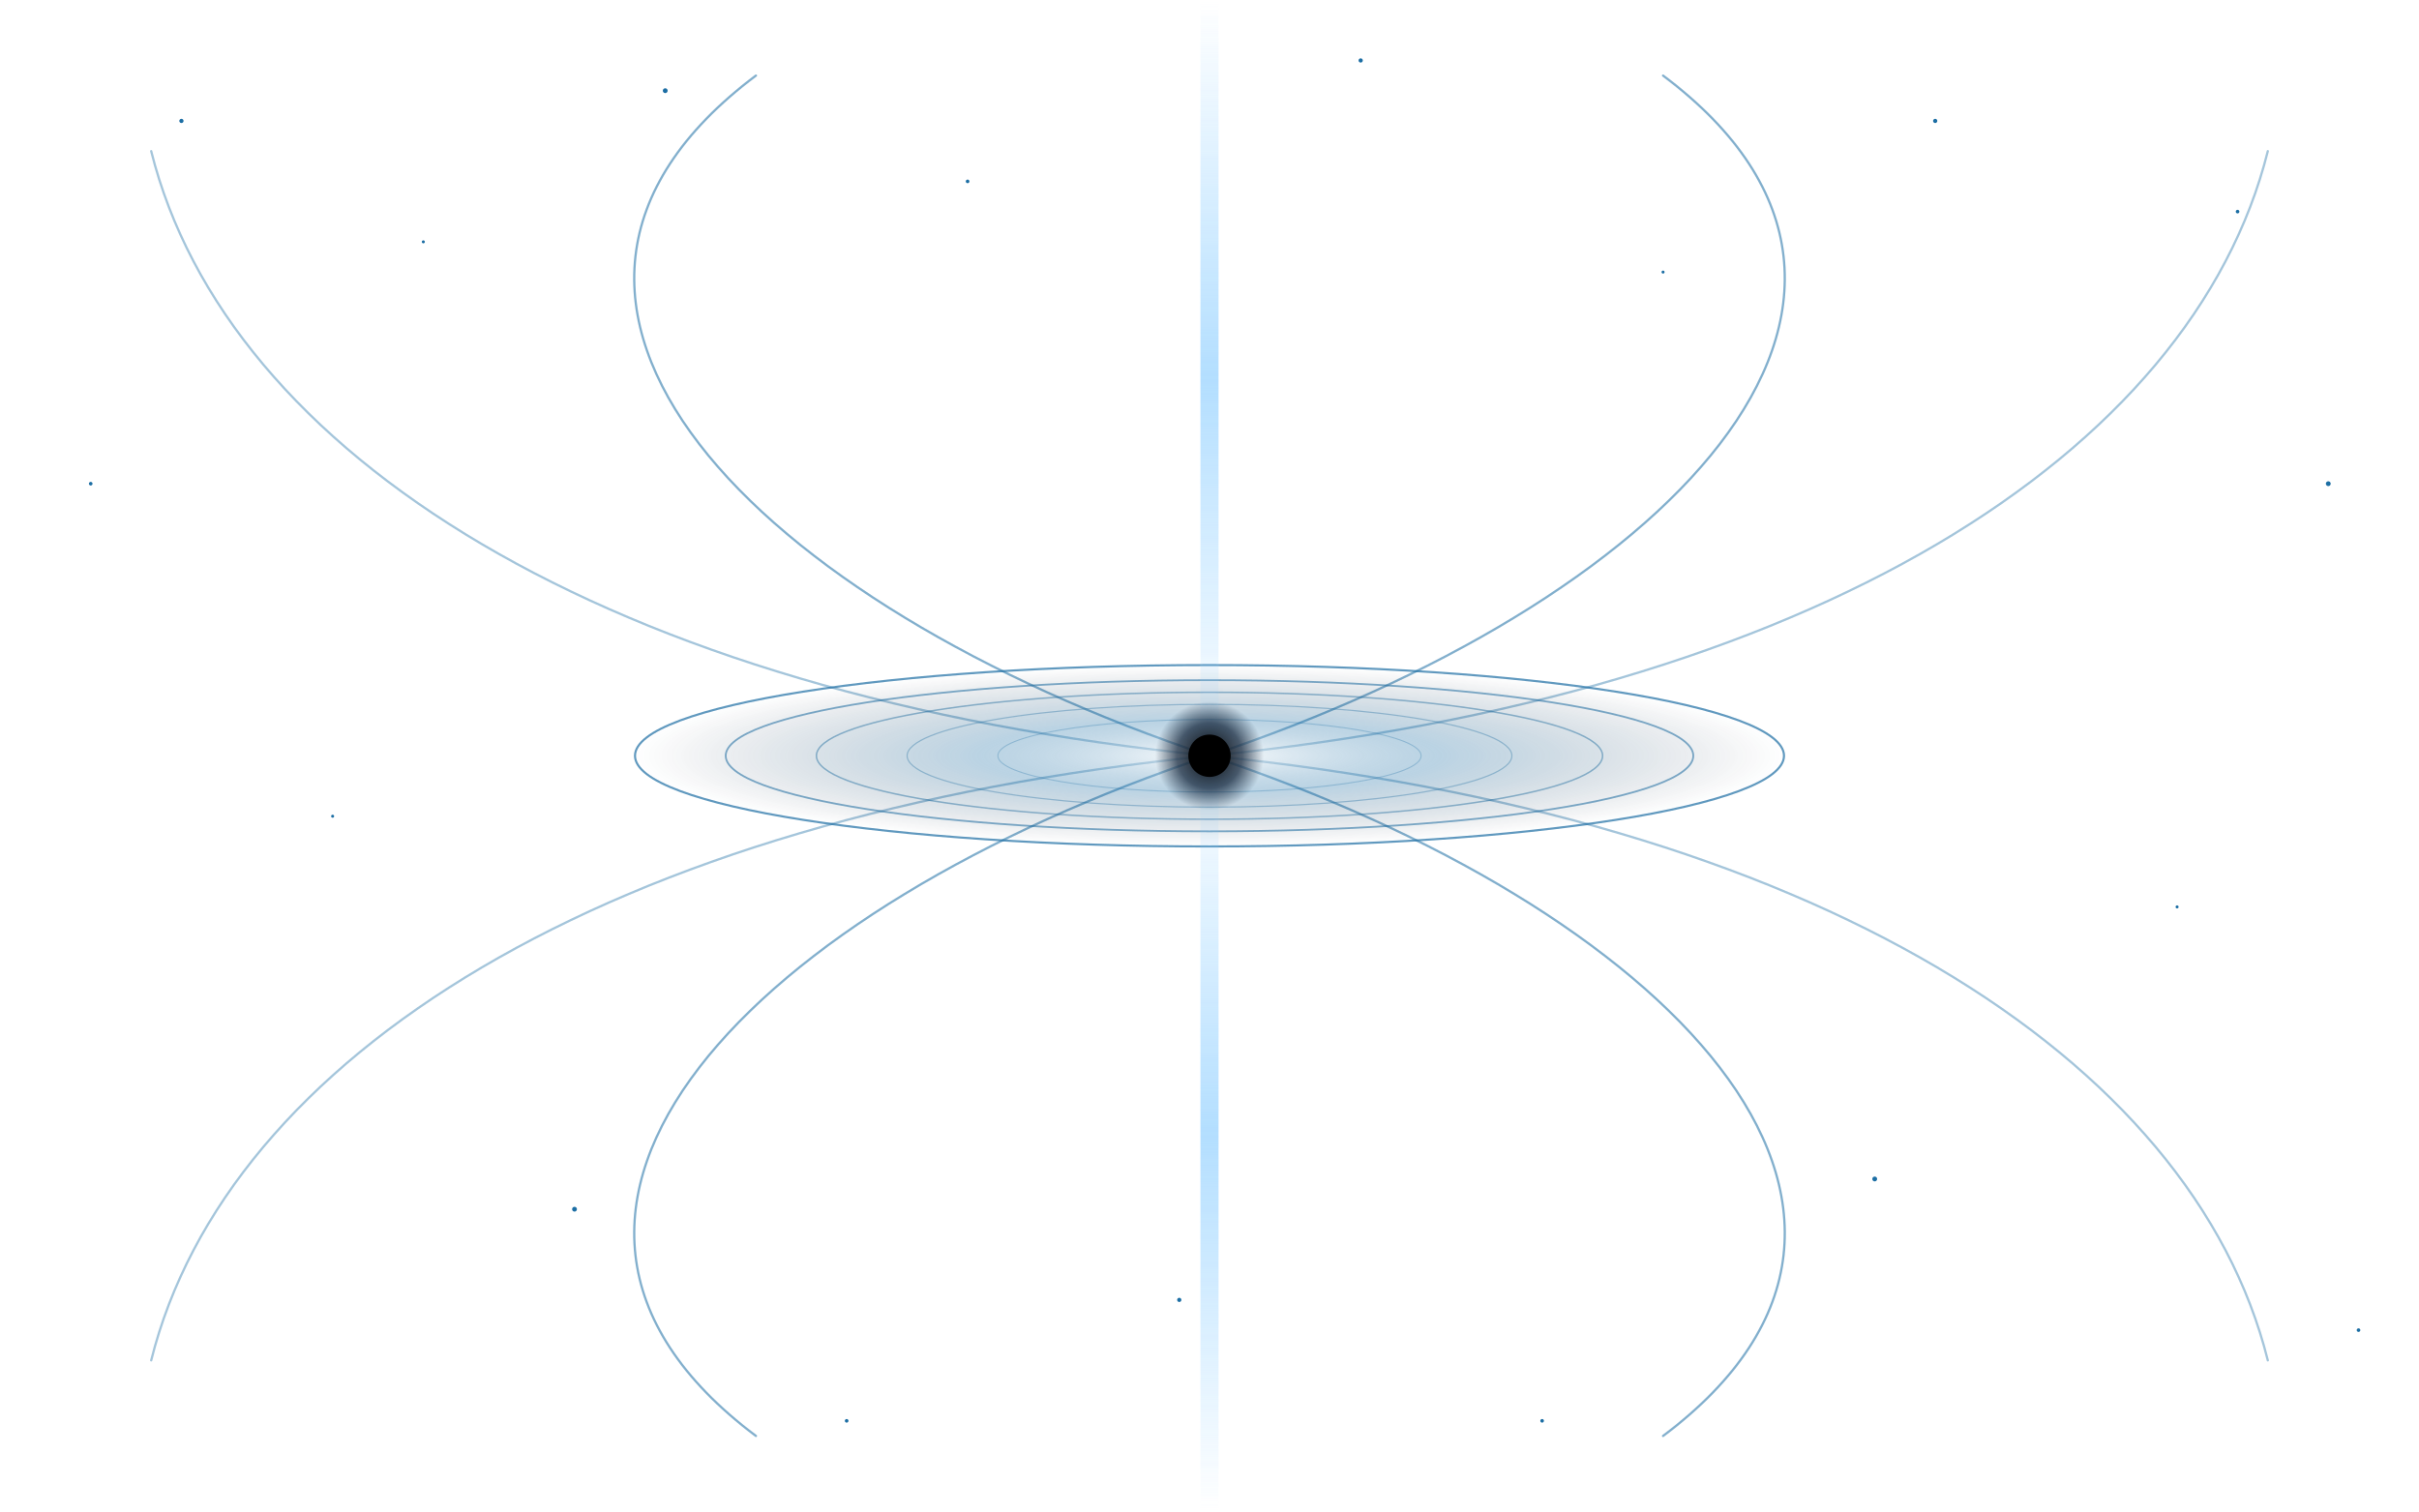
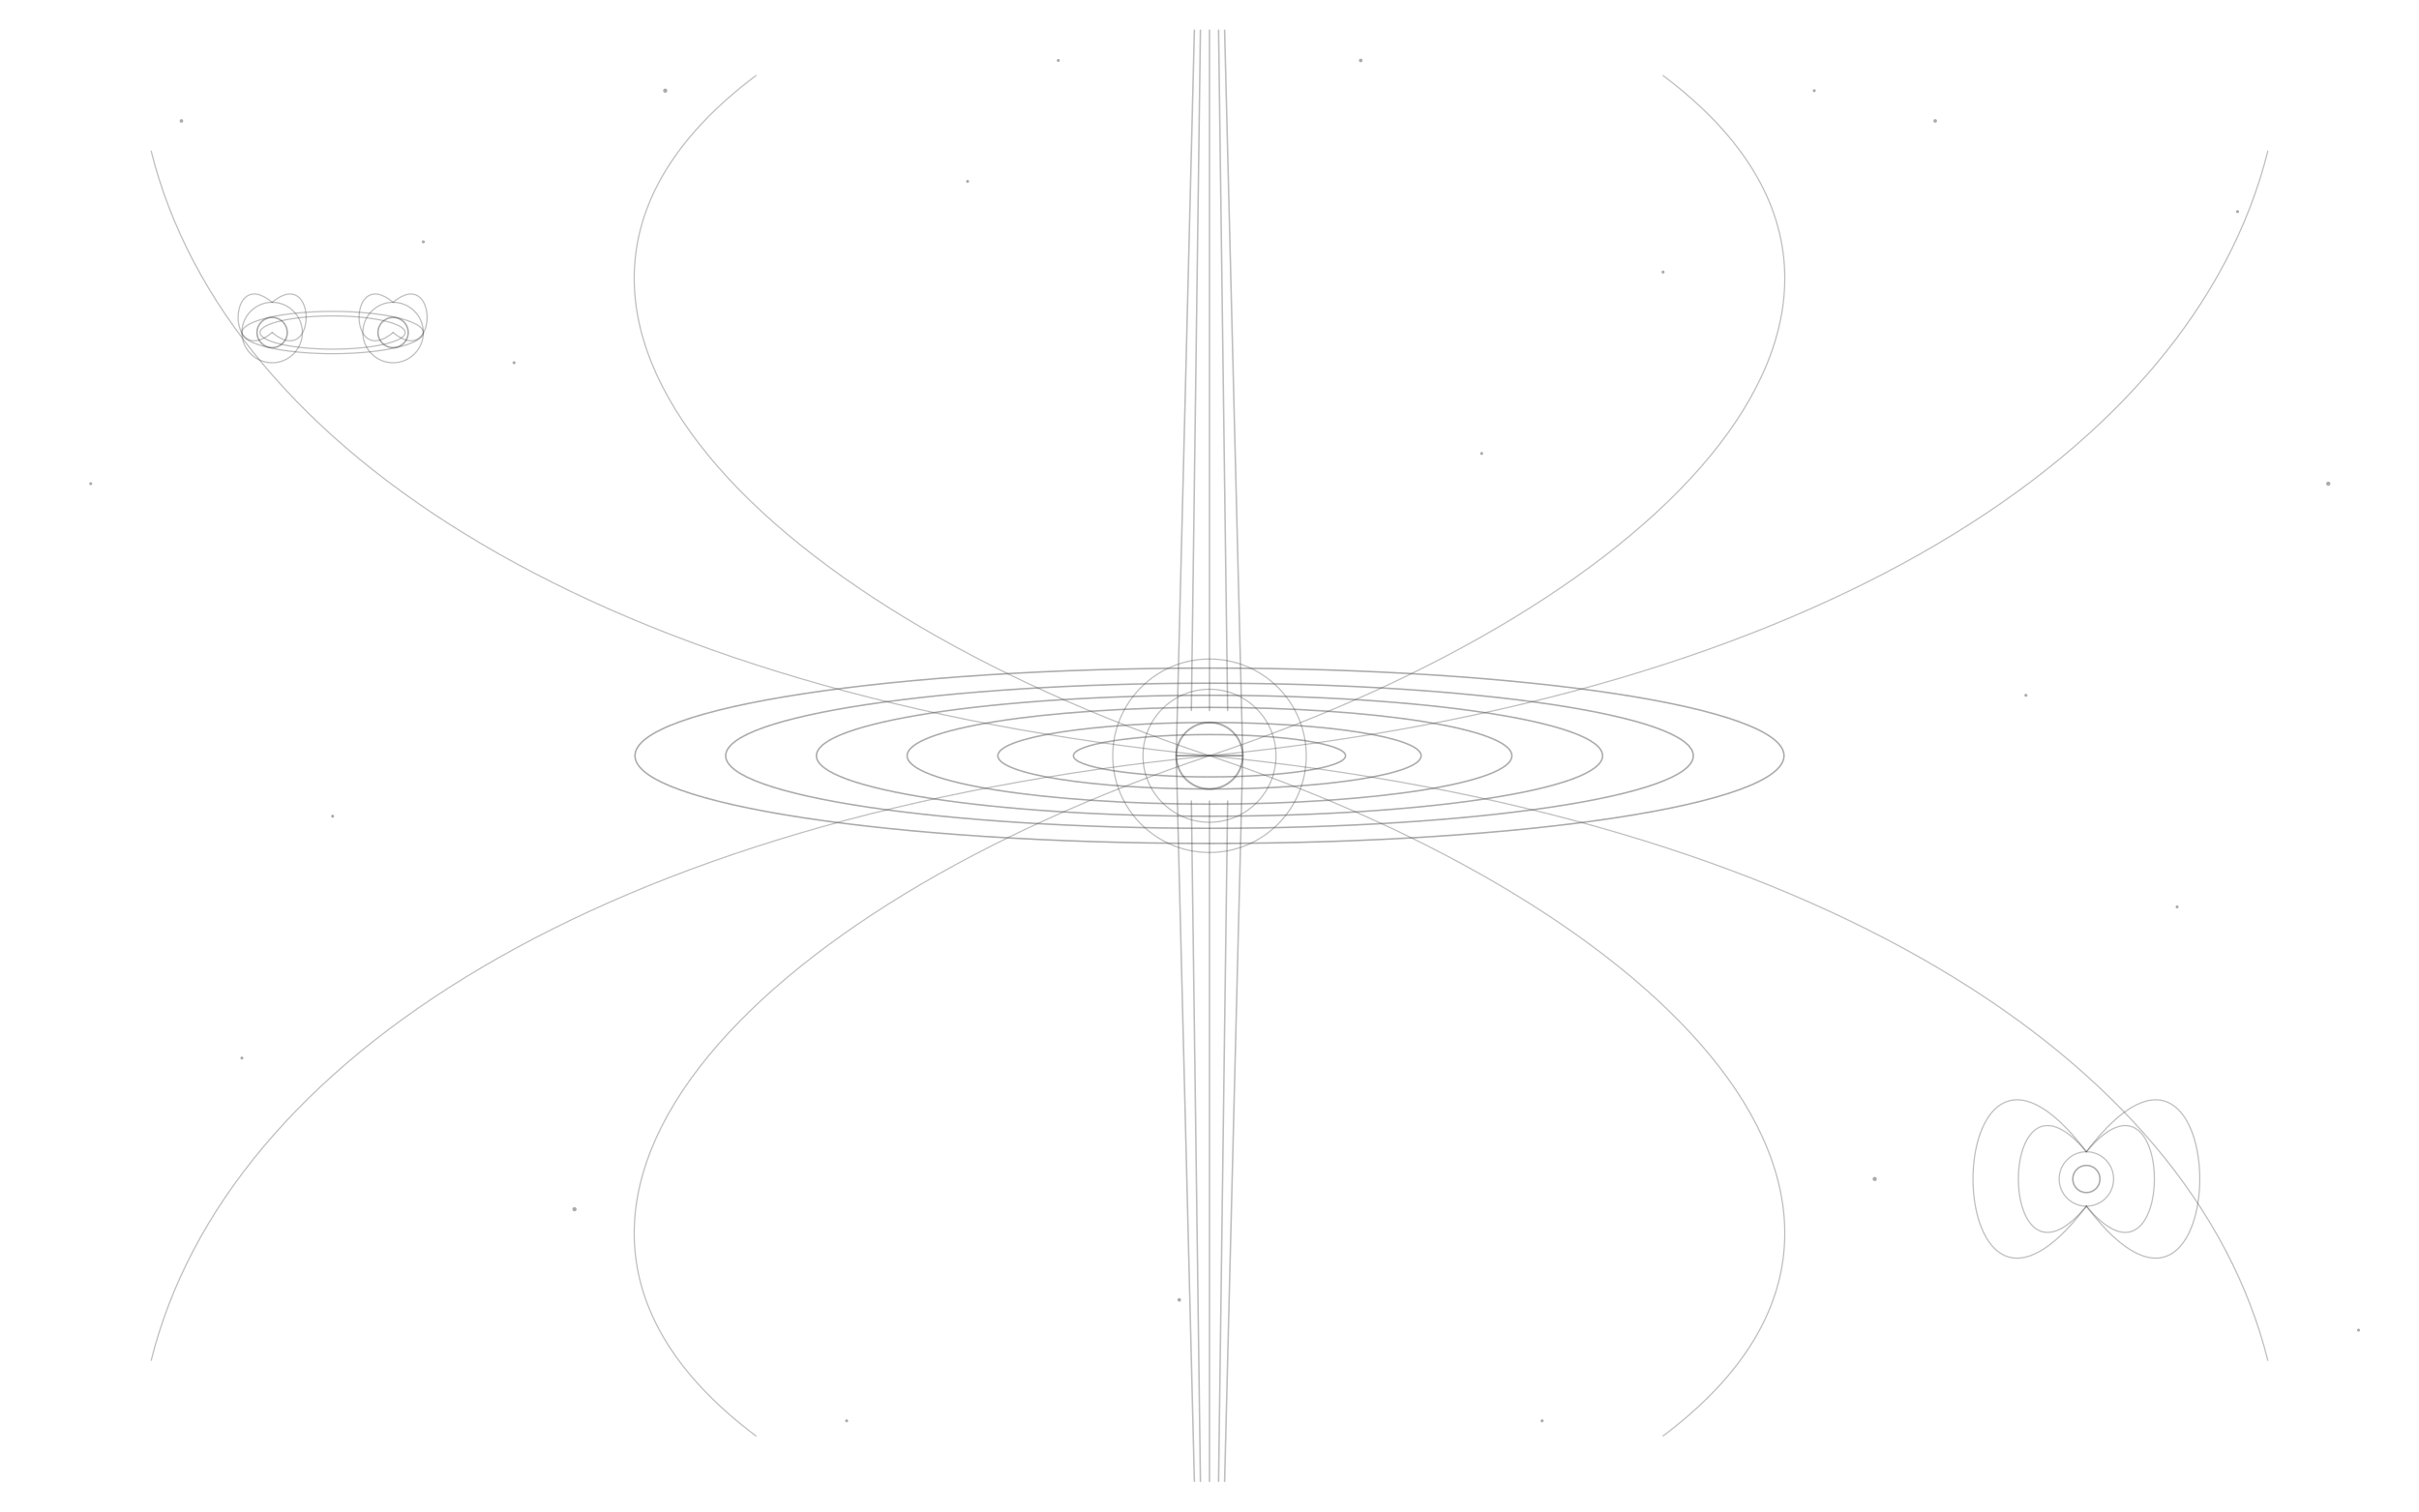
<svg xmlns="http://www.w3.org/2000/svg" viewBox="0 0 1600 1000" preserveAspectRatio="xMidYMid slice" role="img" aria-hidden="true">
  <defs>
-     <radialGradient id="disk" cx="50%" cy="50%" r="50%">
-       <stop offset="0%" stop-color="#fff" stop-opacity="0.95" />
-       <stop offset="40%" stop-color="#1c6ea4" stop-opacity="0.55" />
-       <stop offset="100%" stop-color="#0b1d33" stop-opacity="0" />
-     </radialGradient>
-     <radialGradient id="bh" cx="50%" cy="50%" r="50%">
-       <stop offset="0%" stop-color="#000" stop-opacity="1" />
-       <stop offset="60%" stop-color="#0b1d33" stop-opacity="0.7" />
-       <stop offset="100%" stop-color="#0b1d33" stop-opacity="0" />
-     </radialGradient>
-     <linearGradient id="jet" x1="50%" y1="0%" x2="50%" y2="100%">
-       <stop offset="0%" stop-color="#7fc8ff" stop-opacity="0" />
-       <stop offset="50%" stop-color="#7fc8ff" stop-opacity="0.7" />
-       <stop offset="100%" stop-color="#7fc8ff" stop-opacity="0" />
-     </linearGradient>
+     <style>
+       .ink { fill: none; stroke: #444; stroke-opacity: 0.45; stroke-linecap: round; stroke-linejoin: round; }
+       .ink-thin { fill: none; stroke: #444; stroke-opacity: 0.35; stroke-linecap: round; stroke-linejoin: round; }
+       .star { fill: #444; fill-opacity: 0.45; }
+     </style>
  </defs>
-   <g fill="#1c6ea4">
-     <circle cx="120" cy="80" r="1.4" />
+   <g class="star">
+     <circle cx="120" cy="80" r="1.2" />
    <circle cx="280" cy="160" r="1.0" />
-     <circle cx="440" cy="60" r="1.6" />
-     <circle cx="640" cy="120" r="1.2" />
-     <circle cx="900" cy="40" r="1.4" />
+     <circle cx="440" cy="60" r="1.4" />
+     <circle cx="640" cy="120" r="1.0" />
+     <circle cx="900" cy="40" r="1.2" />
    <circle cx="1100" cy="180" r="1.0" />
-     <circle cx="1280" cy="80" r="1.4" />
-     <circle cx="1480" cy="140" r="1.2" />
-     <circle cx="1540" cy="320" r="1.6" />
-     <circle cx="60" cy="320" r="1.2" />
+     <circle cx="1280" cy="80" r="1.2" />
+     <circle cx="1480" cy="140" r="1.0" />
+     <circle cx="1540" cy="320" r="1.4" />
+     <circle cx="60" cy="320" r="1.0" />
    <circle cx="220" cy="540" r="1.0" />
-     <circle cx="380" cy="800" r="1.6" />
-     <circle cx="560" cy="940" r="1.2" />
-     <circle cx="780" cy="860" r="1.4" />
-     <circle cx="1020" cy="940" r="1.2" />
-     <circle cx="1240" cy="780" r="1.6" />
+     <circle cx="380" cy="800" r="1.4" />
+     <circle cx="560" cy="940" r="1.0" />
+     <circle cx="780" cy="860" r="1.2" />
+     <circle cx="1020" cy="940" r="1.0" />
+     <circle cx="1240" cy="780" r="1.4" />
    <circle cx="1440" cy="600" r="1.0" />
-     <circle cx="1560" cy="880" r="1.2" />
+     <circle cx="1560" cy="880" r="1.0" />
+     <circle cx="340" cy="240" r="1.0" />
+     <circle cx="980" cy="300" r="1.0" />
+     <circle cx="1340" cy="460" r="1.0" />
+     <circle cx="160" cy="700" r="1.0" />
+     <circle cx="700" cy="40" r="1.0" />
+     <circle cx="1200" cy="60" r="1.0" />
  </g>
-   <g fill="none" stroke="#1c6ea4" stroke-width="1.5" stroke-linecap="round">
-     <path d="M 800 500 C 1100 400, 1300 200, 1100 50" opacity="0.55" />
-     <path d="M 800 500 C 1200 460, 1450 300, 1500 100" opacity="0.40" />
-     <path d="M 800 500 C  500 400,  300 200,  500 50" opacity="0.55" />
-     <path d="M 800 500 C  400 460,  150 300,  100 100" opacity="0.40" />
-     <path d="M 800 500 C 1100 600, 1300 800, 1100 950" opacity="0.55" />
-     <path d="M 800 500 C 1200 540, 1450 700, 1500 900" opacity="0.40" />
-     <path d="M 800 500 C  500 600,  300 800,  500 950" opacity="0.55" />
-     <path d="M 800 500 C  400 540,  150 700,  100 900" opacity="0.40" />
+   <g transform="translate(800 500)">
+     <g class="ink-thin" stroke-width="1.0">
+       <path d="M -10 -480 L -22 0 L 22 0 L 10 -480" />
+       <path d="M -10  480 L -22 0 L 22 0 L 10  480" />
+       <line x1="0" y1="-480" x2="0" y2="-30" />
+       <line x1="0" y1=" 480" x2="0" y2=" 30" />
+       <line x1="-6" y1="-480" x2="-12" y2="-30" />
+       <line x1=" 6" y1="-480" x2=" 12" y2="-30" />
+       <line x1="-6" y1=" 480" x2="-12" y2=" 30" />
+       <line x1=" 6" y1=" 480" x2=" 12" y2=" 30" />
+     </g>
+     <g class="ink" stroke-width="1.0">
+       <ellipse rx="380" ry="58" />
+       <ellipse rx="320" ry="48" />
+       <ellipse rx="260" ry="40" />
+       <ellipse rx="200" ry="32" />
+       <ellipse rx="140" ry="22" />
+       <ellipse rx=" 90" ry="14" />
+     </g>
+     <circle class="ink" stroke-width="1.2" r="22" />
+     <circle class="ink-thin" stroke-width="0.8" r="44" />
+     <circle class="ink-thin" stroke-width="0.8" r="64" />
  </g>
-   <g transform="translate(800 500)" stroke="#1c6ea4" fill="none">
-     <ellipse rx="380" ry="60" stroke-width="1.4" opacity="0.70" />
-     <ellipse rx="320" ry="50" stroke-width="1.2" opacity="0.55" />
-     <ellipse rx="260" ry="42" stroke-width="1.0" opacity="0.45" />
-     <ellipse rx="200" ry="34" stroke-width="0.8" opacity="0.35" />
-     <ellipse rx="140" ry="24" stroke-width="0.7" opacity="0.30" />
+   <g transform="translate(220 220)">
+     <circle class="ink" stroke-width="1.0" cx="-40" cy="0" r="10" />
+     <circle class="ink-thin" stroke-width="0.8" cx="-40" cy="0" r="20" />
+     <path class="ink-thin" stroke-width="0.8" d="M -40 -20 C -10 -45, -10 25, -40 0" />
+     <path class="ink-thin" stroke-width="0.8" d="M -40 -20 C -70 -45, -70 25, -40 0" />
+     <circle class="ink" stroke-width="1.0" cx="40" cy="0" r="10" />
+     <circle class="ink-thin" stroke-width="0.8" cx="40" cy="0" r="20" />
+     <path class="ink-thin" stroke-width="0.8" d="M 40 -20 C 10 -45, 10 25, 40 0" />
+     <path class="ink-thin" stroke-width="0.8" d="M 40 -20 C 70 -45, 70 25, 40 0" />
+     <ellipse class="ink-thin" stroke-width="0.8" rx="60" ry="14" />
+     <ellipse class="ink-thin" stroke-width="0.8" rx="48" ry="11" />
  </g>
-   <ellipse cx="800" cy="500" rx="380" ry="60" fill="url(#disk)" opacity="0.55" />
-   <rect x="794" y="0" width="12" height="500" fill="url(#jet)" opacity="0.85" />
-   <rect x="794" y="500" width="12" height="500" fill="url(#jet)" opacity="0.85" />
-   <circle cx="800" cy="500" r="36" fill="url(#bh)" />
-   <circle cx="800" cy="500" r="14" fill="#000" />
+   <g transform="translate(1380 780)">
+     <circle class="ink" stroke-width="1.0" r="9" />
+     <circle class="ink-thin" stroke-width="0.8" r="18" />
+     <path class="ink-thin" stroke-width="0.8" d="M 0 -18 C  60 -90,  60  90, 0 18" />
+     <path class="ink-thin" stroke-width="0.8" d="M 0 -18 C -60 -90, -60  90, 0 18" />
+     <path class="ink-thin" stroke-width="0.8" d="M 0 -18 C  100 -150,  100  150, 0 18" />
+     <path class="ink-thin" stroke-width="0.8" d="M 0 -18 C -100 -150, -100  150, 0 18" />
+   </g>
+   <g class="ink-thin" stroke-width="0.8">
+     <path d="M 800 500 C 1100 400, 1300 200, 1100 50" />
+     <path d="M 800 500 C 1200 460, 1450 300, 1500 100" />
+     <path d="M 800 500 C  500 400,  300 200,  500 50" />
+     <path d="M 800 500 C  400 460,  150 300,  100 100" />
+     <path d="M 800 500 C 1100 600, 1300 800, 1100 950" />
+     <path d="M 800 500 C 1200 540, 1450 700, 1500 900" />
+     <path d="M 800 500 C  500 600,  300 800,  500 950" />
+     <path d="M 800 500 C  400 540,  150 700,  100 900" />
+   </g>
</svg>
